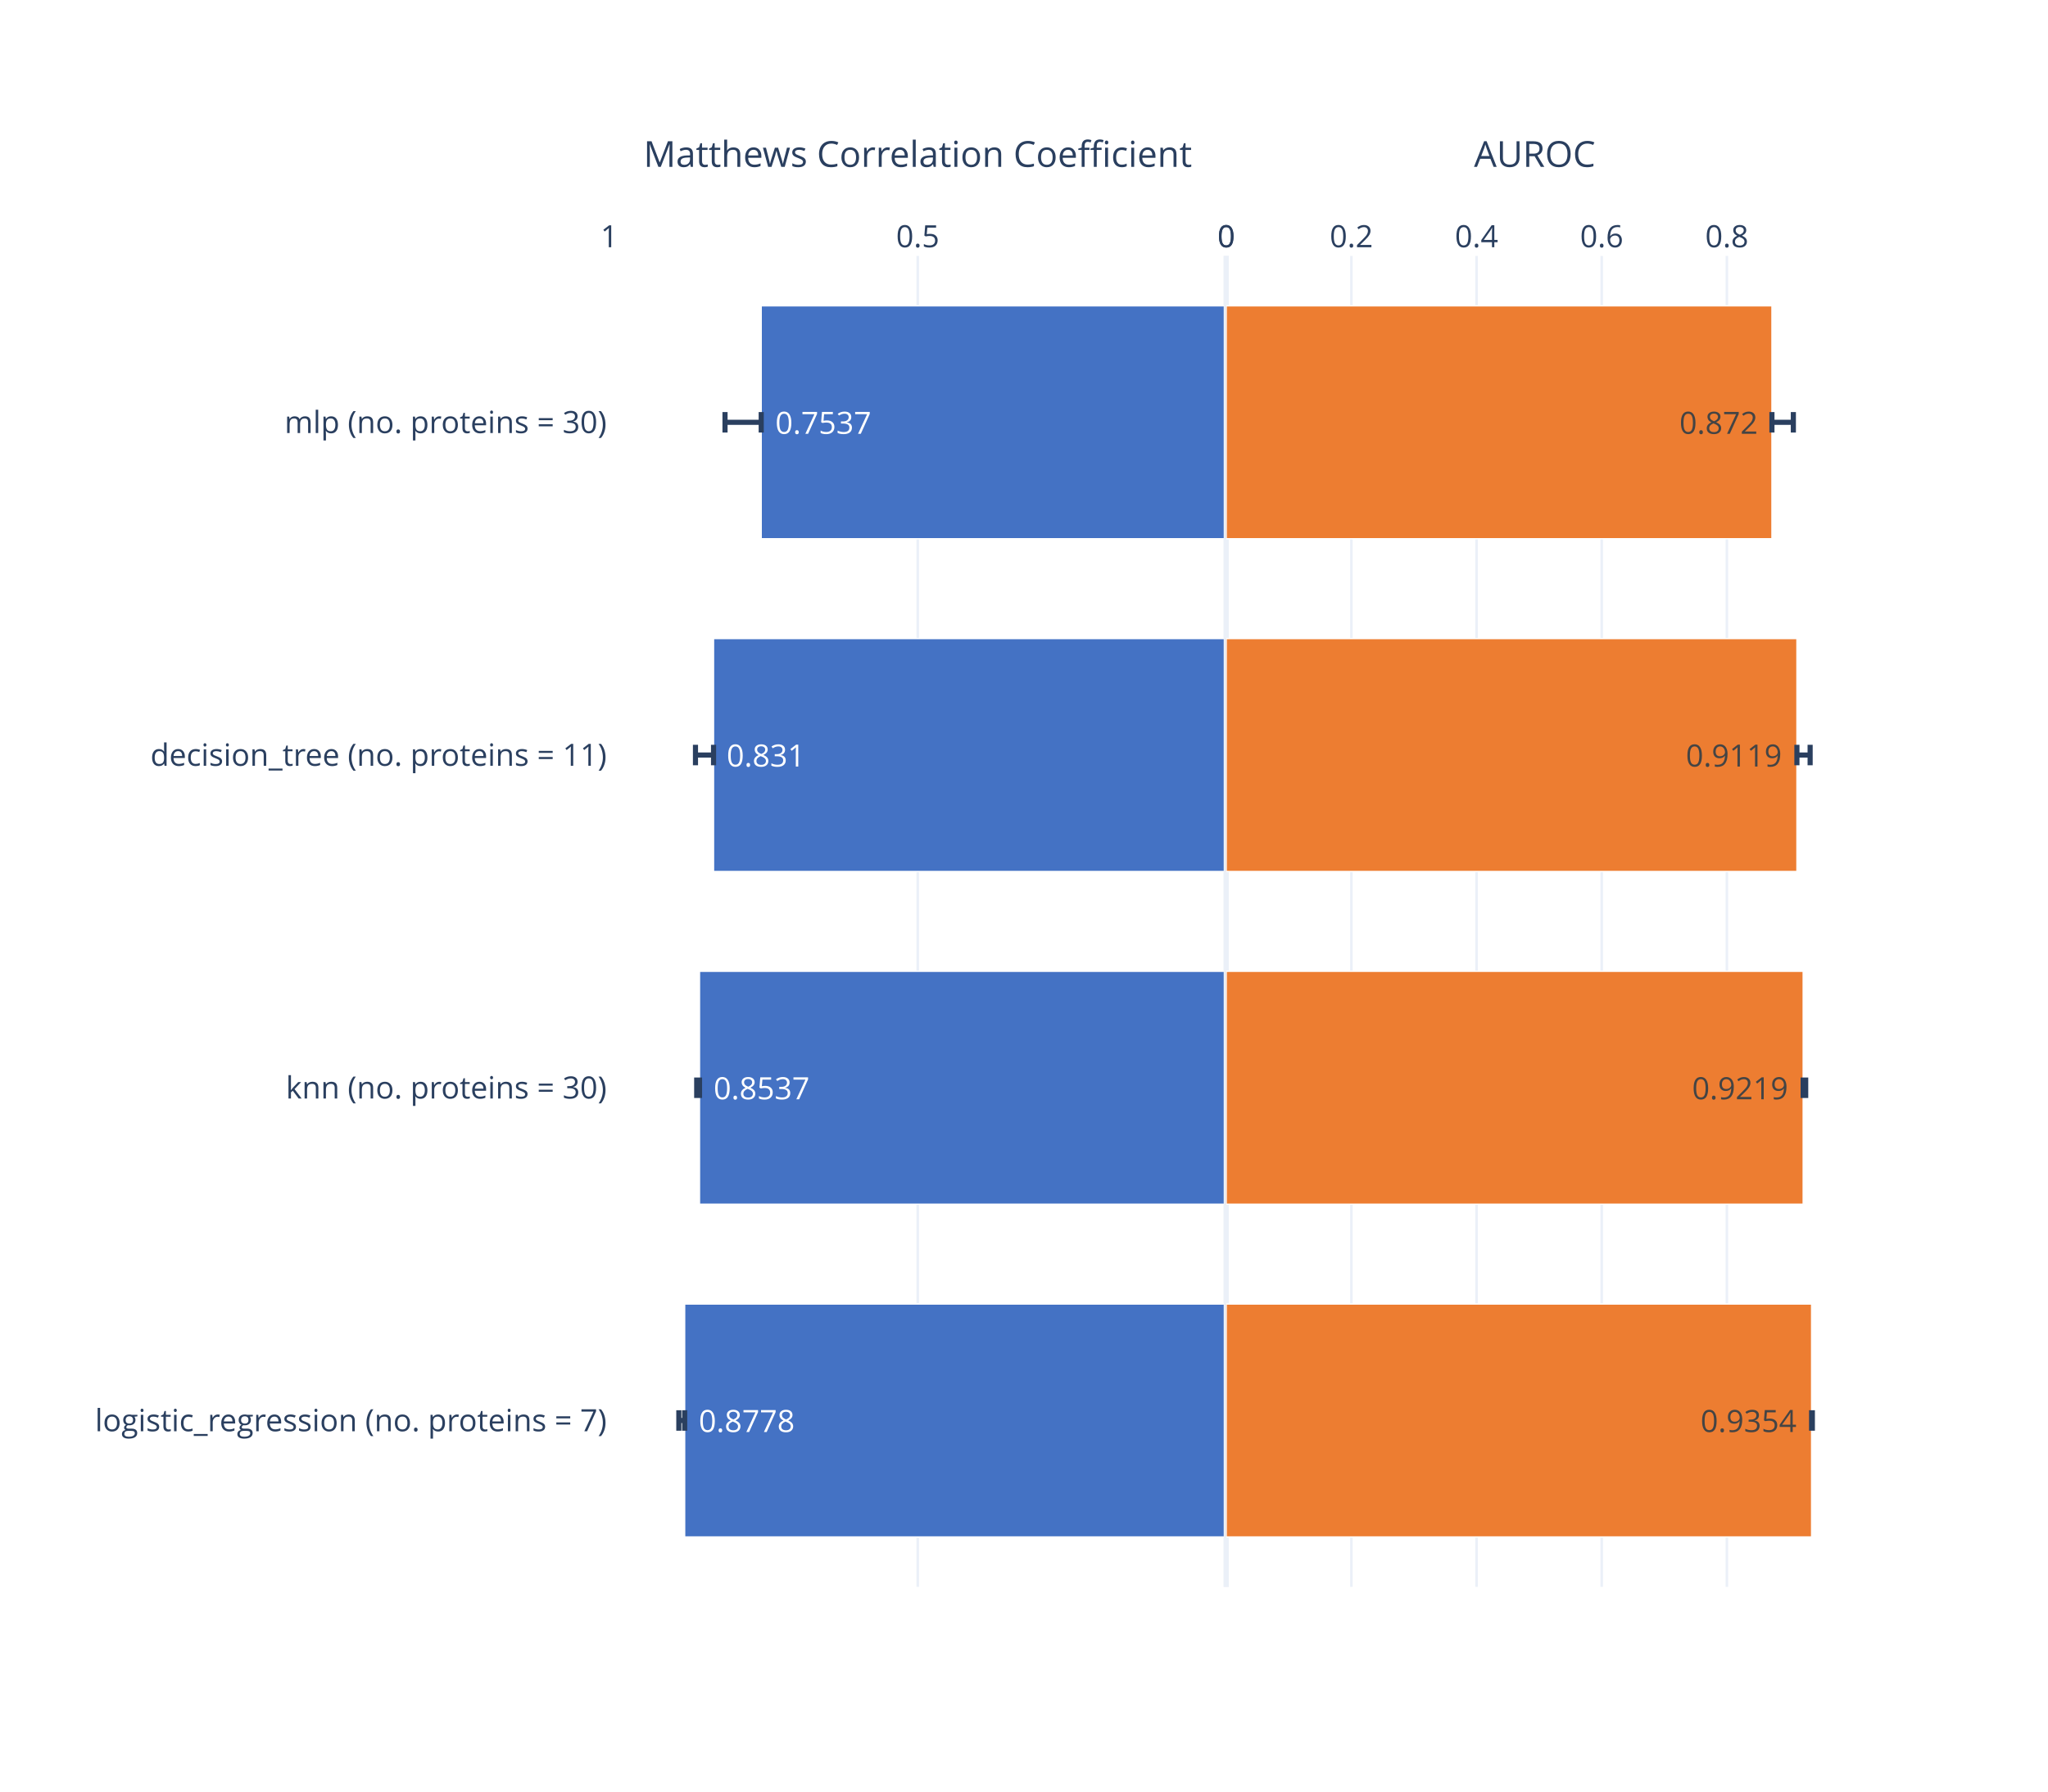
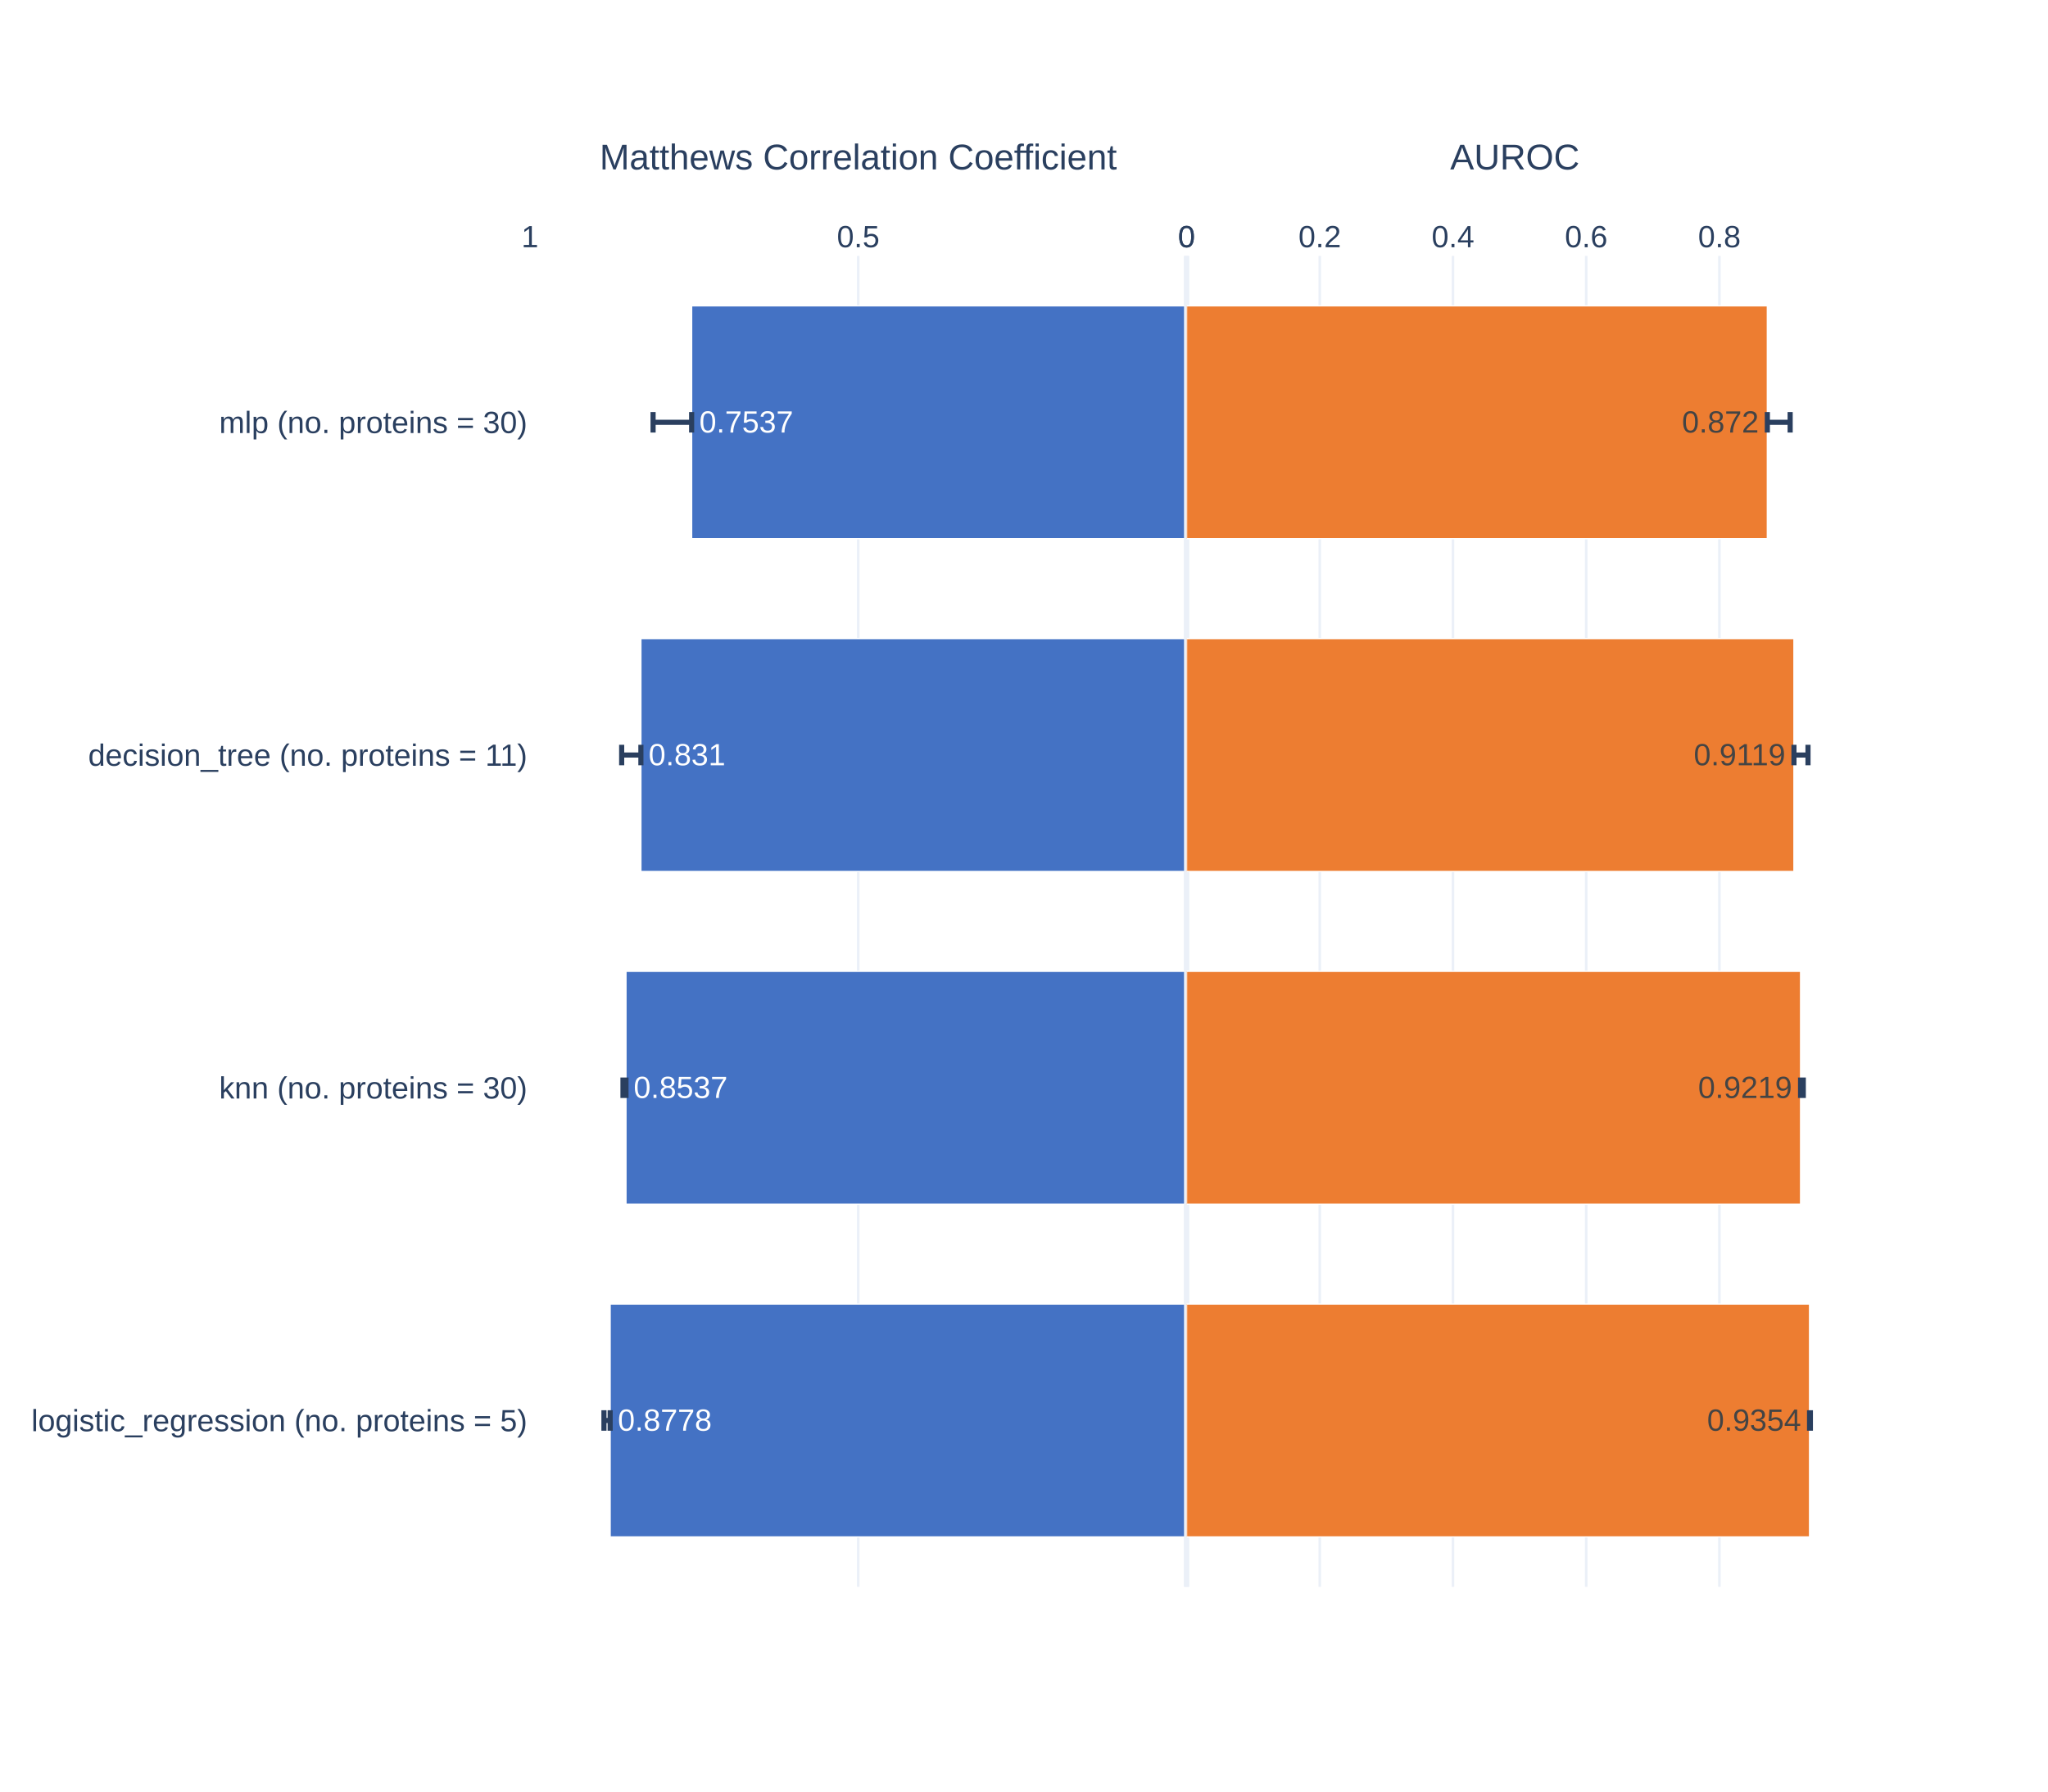
<svg xmlns="http://www.w3.org/2000/svg" class="main-svg" width="800" height="700" style="" viewBox="0 0 800 700">
  <rect x="0" y="0" width="800" height="700" style="fill: rgb(255, 255, 255); fill-opacity: 1;" />
-   <defs id="defs-ae8740">
+   <defs id="defs-4e74e9">
    <g class="clips">
-       <clipPath id="clipae8740xyplot" class="plotclip">
-         <rect width="241" height="520" />
-       </clipPath>
-       <clipPath id="clipae8740x2y2plot" class="plotclip">
-         <rect width="241" height="520" />
-       </clipPath>
-       <clipPath class="axesclip" id="clipae8740x">
-         <rect x="238" y="0" width="241" height="700" />
-       </clipPath>
-       <clipPath class="axesclip" id="clipae8740y">
+       <clipPath id="clip4e74e9xyplot" class="plotclip">
+         <rect width="256.5" height="520" />
+       </clipPath>
+       <clipPath id="clip4e74e9x2y2plot" class="plotclip">
+         <rect width="256.5" height="520" />
+       </clipPath>
+       <clipPath class="axesclip" id="clip4e74e9x">
+         <rect x="207" y="0" width="256.5" height="700" />
+       </clipPath>
+       <clipPath class="axesclip" id="clip4e74e9y">
        <rect x="0" y="100" width="800" height="520" />
      </clipPath>
-       <clipPath class="axesclip" id="clipae8740xy">
-         <rect x="238" y="100" width="241" height="520" />
-       </clipPath>
-       <clipPath class="axesclip" id="clipae8740y2">
+       <clipPath class="axesclip" id="clip4e74e9xy">
+         <rect x="207" y="100" width="256.5" height="520" />
+       </clipPath>
+       <clipPath class="axesclip" id="clip4e74e9y2">
        <rect x="0" y="100" width="800" height="520" />
      </clipPath>
-       <clipPath class="axesclip" id="clipae8740xy2">
-         <rect x="238" y="100" width="241" height="520" />
-       </clipPath>
-       <clipPath class="axesclip" id="clipae8740x2">
-         <rect x="479" y="0" width="241" height="700" />
-       </clipPath>
-       <clipPath class="axesclip" id="clipae8740x2y">
-         <rect x="479" y="100" width="241" height="520" />
-       </clipPath>
-       <clipPath class="axesclip" id="clipae8740x2y2">
-         <rect x="479" y="100" width="241" height="520" />
+       <clipPath class="axesclip" id="clip4e74e9xy2">
+         <rect x="207" y="100" width="256.5" height="520" />
+       </clipPath>
+       <clipPath class="axesclip" id="clip4e74e9x2">
+         <rect x="463.5" y="0" width="256.5" height="700" />
+       </clipPath>
+       <clipPath class="axesclip" id="clip4e74e9x2y">
+         <rect x="463.5" y="100" width="256.5" height="520" />
+       </clipPath>
+       <clipPath class="axesclip" id="clip4e74e9x2y2">
+         <rect x="463.5" y="100" width="256.5" height="520" />
      </clipPath>
    </g>
    <g class="gradients" />
    <g class="patterns" />
  </defs>
  <g class="bglayer" />
  <g class="layer-below">
    <g class="imagelayer" />
    <g class="shapelayer" />
  </g>
  <g class="cartesianlayer">
    <g class="subplot xy">
      <g class="layer-subplot">
        <g class="shapelayer" />
        <g class="imagelayer" />
      </g>
      <g class="minor-gridlayer">
        <g class="x" />
        <g class="y" />
      </g>
      <g class="gridlayer">
        <g class="x">
-           <path class="xgrid crisp" transform="translate(358.5,0)" d="M0,100v520" style="stroke: rgb(235, 240, 248); stroke-opacity: 1; stroke-width: 1px;" />
+           <path class="xgrid crisp" transform="translate(335.25,0)" d="M0,100v520" style="stroke: rgb(235, 240, 248); stroke-opacity: 1; stroke-width: 1px;" />
        </g>
        <g class="y" />
      </g>
      <g class="zerolinelayer">
-         <path class="xzl zl crisp" transform="translate(479,0)" d="M0,100v520" style="stroke: rgb(235, 240, 248); stroke-opacity: 1; stroke-width: 2px;" />
+         <path class="xzl zl crisp" transform="translate(463.5,0)" d="M0,100v520" style="stroke: rgb(235, 240, 248); stroke-opacity: 1; stroke-width: 2px;" />
      </g>
      <g class="layer-between">
        <g class="shapelayer" />
        <g class="imagelayer" />
      </g>
      <path class="xlines-below" />
      <path class="ylines-below" />
      <g class="overlines-below" />
      <g class="xaxislayer-below" />
      <g class="yaxislayer-below" />
      <g class="overaxes-below" />
      <g class="overplot">
-         <g class="xy" transform="translate(238,100)" clip-path="url(#clipae8740xyplot)">
+         <g class="xy" transform="translate(207,100)" clip-path="url(#clip4e74e9xyplot)">
          <g class="barlayer mlayer">
            <g class="trace bars" style="opacity: 1;">
              <g class="points">
                <g class="point">
-                   <path d="M241,500.5V409.5H29.45V500.5Z" style="vector-effect: none; opacity: 1; stroke-width: 0.5px; fill: rgb(68, 114, 196); fill-opacity: 1; stroke: rgb(255, 255, 255); stroke-opacity: 1;" />
-                   <text class="bartext bartext-inside" text-anchor="middle" data-notex="1" x="0" y="0" style="font-family: 'Open Sans', verdana, arial, sans-serif; font-size: 12px; fill: rgb(255, 255, 255); fill-opacity: 1; white-space: pre;" transform="translate(53.70781,459.5)">0.8778</text>
-                 </g>
-                 <g class="point">
-                   <path d="M241,370.5V279.5H35.25V370.5Z" style="vector-effect: none; opacity: 1; stroke-width: 0.5px; fill: rgb(68, 114, 196); fill-opacity: 1; stroke: rgb(255, 255, 255); stroke-opacity: 1;" />
-                   <text class="bartext bartext-inside" text-anchor="middle" data-notex="1" x="0" y="0" style="font-family: 'Open Sans', verdana, arial, sans-serif; font-size: 12px; fill: rgb(255, 255, 255); fill-opacity: 1; white-space: pre;" transform="translate(59.50781,329.5)">0.8537</text>
-                 </g>
-                 <g class="point">
-                   <path d="M241,240.5V149.5H40.73V240.5Z" style="vector-effect: none; opacity: 1; stroke-width: 0.5px; fill: rgb(68, 114, 196); fill-opacity: 1; stroke: rgb(255, 255, 255); stroke-opacity: 1;" />
-                   <text class="bartext bartext-inside" text-anchor="middle" data-notex="1" x="0" y="0" style="font-family: 'Open Sans', verdana, arial, sans-serif; font-size: 12px; fill: rgb(255, 255, 255); fill-opacity: 1; white-space: pre;" transform="translate(61.17531,199.5)">0.831</text>
-                 </g>
-                 <g class="point">
-                   <path d="M241,110.5V19.5H59.35V110.5Z" style="vector-effect: none; opacity: 1; stroke-width: 0.5px; fill: rgb(68, 114, 196); fill-opacity: 1; stroke: rgb(255, 255, 255); stroke-opacity: 1;" />
-                   <text class="bartext bartext-inside" text-anchor="middle" data-notex="1" x="0" y="0" style="font-family: 'Open Sans', verdana, arial, sans-serif; font-size: 12px; fill: rgb(255, 255, 255); fill-opacity: 1; white-space: pre;" transform="translate(83.60781,69.5)">0.7537</text>
-                 </g>
-               </g>
-               <g class="errorbar" style="opacity: 1;">
-                 <path class="xerror" d="M27.17,451v8m0,-4H29.45m0,-4v8" style="vector-effect: none; stroke-width: 2px; stroke: rgb(42, 63, 95); stroke-opacity: 1;" />
-               </g>
-               <g class="errorbar" style="opacity: 1;">
-                 <path class="xerror" d="M34.15,321v8m0,-4H35.25m0,-4v8" style="vector-effect: none; stroke-width: 2px; stroke: rgb(42, 63, 95); stroke-opacity: 1;" />
-               </g>
-               <g class="errorbar" style="opacity: 1;">
-                 <path class="xerror" d="M33.67,191v8m0,-4H40.73m0,-4v8" style="vector-effect: none; stroke-width: 2px; stroke: rgb(42, 63, 95); stroke-opacity: 1;" />
-               </g>
-               <g class="errorbar" style="opacity: 1;">
-                 <path class="xerror" d="M45.21,61v8m0,-4H59.35m0,-4v8" style="vector-effect: none; stroke-width: 2px; stroke: rgb(42, 63, 95); stroke-opacity: 1;" />
+                   <path d="M256.5,500.5V409.5H31.34V500.5Z" style="vector-effect: none; opacity: 1; stroke-width: 0.5px; fill: rgb(68, 114, 196); fill-opacity: 1; stroke: rgb(255, 255, 255); stroke-opacity: 1;" />
+                   <text class="bartext bartext-inside" text-anchor="middle" data-notex="1" x="0" y="0" style="font-family: Arial; font-size: 12px; fill: rgb(255, 255, 255); fill-opacity: 1; white-space: pre;" transform="translate(52.69156,459)">0.8778</text>
+                 </g>
+                 <g class="point">
+                   <path d="M256.5,370.5V279.5H37.52V370.5Z" style="vector-effect: none; opacity: 1; stroke-width: 0.5px; fill: rgb(68, 114, 196); fill-opacity: 1; stroke: rgb(255, 255, 255); stroke-opacity: 1;" />
+                   <text class="bartext bartext-inside" text-anchor="middle" data-notex="1" x="0" y="0" style="font-family: Arial; font-size: 12px; fill: rgb(255, 255, 255); fill-opacity: 1; white-space: pre;" transform="translate(58.87156,329)">0.8537</text>
+                 </g>
+                 <g class="point">
+                   <path d="M256.5,240.5V149.5H43.35V240.5Z" style="vector-effect: none; opacity: 1; stroke-width: 0.5px; fill: rgb(68, 114, 196); fill-opacity: 1; stroke: rgb(255, 255, 255); stroke-opacity: 1;" />
+                   <text class="bartext bartext-inside" text-anchor="middle" data-notex="1" x="0" y="0" style="font-family: Arial; font-size: 12px; fill: rgb(255, 255, 255); fill-opacity: 1; white-space: pre;" transform="translate(61.36563,199)">0.831</text>
+                 </g>
+                 <g class="point">
+                   <path d="M256.5,110.5V19.5H63.17V110.5Z" style="vector-effect: none; opacity: 1; stroke-width: 0.5px; fill: rgb(68, 114, 196); fill-opacity: 1; stroke: rgb(255, 255, 255); stroke-opacity: 1;" />
+                   <text class="bartext bartext-inside" text-anchor="middle" data-notex="1" x="0" y="0" style="font-family: Arial; font-size: 12px; fill: rgb(255, 255, 255); fill-opacity: 1; white-space: pre;" transform="translate(84.52156,69)">0.7537</text>
+                 </g>
+               </g>
+               <g class="errorbar" style="opacity: 1;">
+                 <path class="xerror" d="M28.92,451v8m0,-4H31.34m0,-4v8" style="vector-effect: none; stroke-width: 2px; stroke: rgb(42, 63, 95); stroke-opacity: 1;" />
+               </g>
+               <g class="errorbar" style="opacity: 1;">
+                 <path class="xerror" d="M36.35,321v8m0,-4H37.52m0,-4v8" style="vector-effect: none; stroke-width: 2px; stroke: rgb(42, 63, 95); stroke-opacity: 1;" />
+               </g>
+               <g class="errorbar" style="opacity: 1;">
+                 <path class="xerror" d="M35.84,191v8m0,-4H43.35m0,-4v8" style="vector-effect: none; stroke-width: 2px; stroke: rgb(42, 63, 95); stroke-opacity: 1;" />
+               </g>
+               <g class="errorbar" style="opacity: 1;">
+                 <path class="xerror" d="M48.11,61v8m0,-4H63.17m0,-4v8" style="vector-effect: none; stroke-width: 2px; stroke: rgb(42, 63, 95); stroke-opacity: 1;" />
              </g>
            </g>
          </g>
        </g>
      </g>
      <g class="zerolinelayer-above" />
      <path class="xlines-above crisp" d="M0,0" style="fill: none;" />
      <path class="ylines-above crisp" d="M0,0" style="fill: none;" />
      <g class="overlines-above" />
      <g class="xaxislayer-above">
        <g class="xtick">
-           <text text-anchor="middle" x="0" y="96.6" transform="translate(238,0)" style="font-family: 'Open Sans', verdana, arial, sans-serif; font-size: 12px; fill: rgb(42, 63, 95); fill-opacity: 1; white-space: pre;">1</text>
+           <text text-anchor="middle" x="0" y="96.6" transform="translate(207,0)" style="font-family: Arial; font-size: 12px; fill: rgb(42, 63, 95); fill-opacity: 1; white-space: pre;">1</text>
        </g>
        <g class="xtick">
-           <text text-anchor="middle" x="0" y="96.6" style="font-family: 'Open Sans', verdana, arial, sans-serif; font-size: 12px; fill: rgb(42, 63, 95); fill-opacity: 1; white-space: pre;" transform="translate(358.5,0)">0.5</text>
+           <text text-anchor="middle" x="0" y="96.6" style="font-family: Arial; font-size: 12px; fill: rgb(42, 63, 95); fill-opacity: 1; white-space: pre;" transform="translate(335.25,0)">0.5</text>
        </g>
        <g class="xtick">
-           <text text-anchor="middle" x="0" y="96.6" style="font-family: 'Open Sans', verdana, arial, sans-serif; font-size: 12px; fill: rgb(42, 63, 95); fill-opacity: 1; white-space: pre;" transform="translate(479,0)">0</text>
+           <text text-anchor="middle" x="0" y="96.6" style="font-family: Arial; font-size: 12px; fill: rgb(42, 63, 95); fill-opacity: 1; white-space: pre;" transform="translate(463.5,0)">0</text>
        </g>
      </g>
      <g class="yaxislayer-above">
        <g class="ytick">
-           <text text-anchor="end" x="237" y="4.2" transform="translate(0,555)" style="font-family: 'Open Sans', verdana, arial, sans-serif; font-size: 12px; fill: rgb(42, 63, 95); fill-opacity: 1; white-space: pre;">logistic_regression (no. proteins = 7)</text>
-         </g>
-         <g class="ytick">
-           <text text-anchor="end" x="237" y="4.2" transform="translate(0,425)" style="font-family: 'Open Sans', verdana, arial, sans-serif; font-size: 12px; fill: rgb(42, 63, 95); fill-opacity: 1; white-space: pre;">knn (no. proteins = 30)</text>
-         </g>
-         <g class="ytick">
-           <text text-anchor="end" x="237" y="4.2" transform="translate(0,295)" style="font-family: 'Open Sans', verdana, arial, sans-serif; font-size: 12px; fill: rgb(42, 63, 95); fill-opacity: 1; white-space: pre;">decision_tree (no. proteins = 11)</text>
-         </g>
-         <g class="ytick">
-           <text text-anchor="end" x="237" y="4.2" transform="translate(0,165)" style="font-family: 'Open Sans', verdana, arial, sans-serif; font-size: 12px; fill: rgb(42, 63, 95); fill-opacity: 1; white-space: pre;">mlp (no. proteins = 30)</text>
+           <text text-anchor="end" x="206" y="4.2" transform="translate(0,555)" style="font-family: Arial; font-size: 12px; fill: rgb(42, 63, 95); fill-opacity: 1; white-space: pre;">logistic_regression (no. proteins = 5)</text>
+         </g>
+         <g class="ytick">
+           <text text-anchor="end" x="206" y="4.2" transform="translate(0,425)" style="font-family: Arial; font-size: 12px; fill: rgb(42, 63, 95); fill-opacity: 1; white-space: pre;">knn (no. proteins = 30)</text>
+         </g>
+         <g class="ytick">
+           <text text-anchor="end" x="206" y="4.2" transform="translate(0,295)" style="font-family: Arial; font-size: 12px; fill: rgb(42, 63, 95); fill-opacity: 1; white-space: pre;">decision_tree (no. proteins = 11)</text>
+         </g>
+         <g class="ytick">
+           <text text-anchor="end" x="206" y="4.2" transform="translate(0,165)" style="font-family: Arial; font-size: 12px; fill: rgb(42, 63, 95); fill-opacity: 1; white-space: pre;">mlp (no. proteins = 30)</text>
        </g>
      </g>
      <g class="overaxes-above" />
    </g>
    <g class="subplot x2y2">
      <g class="layer-subplot">
        <g class="shapelayer" />
        <g class="imagelayer" />
      </g>
      <g class="minor-gridlayer">
        <g class="x2" />
        <g class="y2" />
      </g>
      <g class="gridlayer">
        <g class="x2">
-           <path class="x2grid crisp" transform="translate(527.89,0)" d="M0,100v520" style="stroke: rgb(235, 240, 248); stroke-opacity: 1; stroke-width: 1px;" />
-           <path class="x2grid crisp" transform="translate(576.78,0)" d="M0,100v520" style="stroke: rgb(235, 240, 248); stroke-opacity: 1; stroke-width: 1px;" />
-           <path class="x2grid crisp" transform="translate(625.67,0)" d="M0,100v520" style="stroke: rgb(235, 240, 248); stroke-opacity: 1; stroke-width: 1px;" />
-           <path class="x2grid crisp" transform="translate(674.56,0)" d="M0,100v520" style="stroke: rgb(235, 240, 248); stroke-opacity: 1; stroke-width: 1px;" />
+           <path class="x2grid crisp" transform="translate(515.54,0)" d="M0,100v520" style="stroke: rgb(235, 240, 248); stroke-opacity: 1; stroke-width: 1px;" />
+           <path class="x2grid crisp" transform="translate(567.57,0)" d="M0,100v520" style="stroke: rgb(235, 240, 248); stroke-opacity: 1; stroke-width: 1px;" />
+           <path class="x2grid crisp" transform="translate(619.61,0)" d="M0,100v520" style="stroke: rgb(235, 240, 248); stroke-opacity: 1; stroke-width: 1px;" />
+           <path class="x2grid crisp" transform="translate(671.64,0)" d="M0,100v520" style="stroke: rgb(235, 240, 248); stroke-opacity: 1; stroke-width: 1px;" />
        </g>
        <g class="y2" />
      </g>
      <g class="zerolinelayer">
-         <path class="x2zl zl crisp" transform="translate(479,0)" d="M0,100v520" style="stroke: rgb(235, 240, 248); stroke-opacity: 1; stroke-width: 2px;" />
+         <path class="x2zl zl crisp" transform="translate(463.5,0)" d="M0,100v520" style="stroke: rgb(235, 240, 248); stroke-opacity: 1; stroke-width: 2px;" />
      </g>
      <g class="layer-between">
        <g class="shapelayer" />
        <g class="imagelayer" />
      </g>
      <path class="xlines-below" />
      <path class="ylines-below" />
      <g class="overlines-below" />
      <g class="xaxislayer-below" />
      <g class="yaxislayer-below" />
      <g class="overaxes-below" />
      <g class="overplot">
-         <g class="x2y2" transform="translate(479,100)" clip-path="url(#clipae8740x2y2plot)">
+         <g class="x2y2" transform="translate(463.5,100)" clip-path="url(#clip4e74e9x2y2plot)">
          <g class="barlayer mlayer">
            <g class="trace bars" style="opacity: 1;">
              <g class="points">
                <g class="point">
-                   <path d="M0,500.5V409.5H228.66V500.5Z" style="vector-effect: none; opacity: 1; stroke-width: 0.5px; fill: rgb(237, 125, 49); fill-opacity: 1; stroke: rgb(255, 255, 255); stroke-opacity: 1;" />
-                   <text class="bartext bartext-inside" text-anchor="middle" data-notex="1" x="0" y="0" style="font-family: 'Open Sans', verdana, arial, sans-serif; font-size: 12px; fill: rgb(68, 68, 68); fill-opacity: 1; white-space: pre;" transform="translate(204.037,459.5)">0.9354</text>
-                 </g>
-                 <g class="point">
-                   <path d="M0,370.5V279.5H225.36V370.5Z" style="vector-effect: none; opacity: 1; stroke-width: 0.5px; fill: rgb(237, 125, 49); fill-opacity: 1; stroke: rgb(255, 255, 255); stroke-opacity: 1;" />
-                   <text class="bartext bartext-inside" text-anchor="middle" data-notex="1" x="0" y="0" style="font-family: 'Open Sans', verdana, arial, sans-serif; font-size: 12px; fill: rgb(68, 68, 68); fill-opacity: 1; white-space: pre;" transform="translate(200.737,329.5)">0.9219</text>
-                 </g>
-                 <g class="point">
-                   <path d="M0,240.5V149.5H222.92V240.5Z" style="vector-effect: none; opacity: 1; stroke-width: 0.5px; fill: rgb(237, 125, 49); fill-opacity: 1; stroke: rgb(255, 255, 255); stroke-opacity: 1;" />
-                   <text class="bartext bartext-inside" text-anchor="middle" data-notex="1" x="0" y="0" style="font-family: 'Open Sans', verdana, arial, sans-serif; font-size: 12px; fill: rgb(68, 68, 68); fill-opacity: 1; white-space: pre;" transform="translate(198.297,199.5)">0.9119</text>
-                 </g>
-                 <g class="point">
-                   <path d="M0,110.5V19.5H213.16V110.5Z" style="vector-effect: none; opacity: 1; stroke-width: 0.5px; fill: rgb(237, 125, 49); fill-opacity: 1; stroke: rgb(255, 255, 255); stroke-opacity: 1;" />
-                   <text class="bartext bartext-inside" text-anchor="middle" data-notex="1" x="0" y="0" style="font-family: 'Open Sans', verdana, arial, sans-serif; font-size: 12px; fill: rgb(68, 68, 68); fill-opacity: 1; white-space: pre;" transform="translate(192.3534,69.5)">0.872</text>
-                 </g>
-               </g>
-               <g class="errorbar" style="opacity: 1;">
-                 <path class="xerror" d="M228.95,451v8m0,-4H228.66m0,-4v8" style="vector-effect: none; stroke-width: 2px; stroke: rgb(42, 63, 95); stroke-opacity: 1;" />
-               </g>
-               <g class="errorbar" style="opacity: 1;">
-                 <path class="xerror" d="M226.35,321v8m0,-4H225.36m0,-4v8" style="vector-effect: none; stroke-width: 2px; stroke: rgb(42, 63, 95); stroke-opacity: 1;" />
-               </g>
-               <g class="errorbar" style="opacity: 1;">
-                 <path class="xerror" d="M228.08,191v8m0,-4H222.92m0,-4v8" style="vector-effect: none; stroke-width: 2px; stroke: rgb(42, 63, 95); stroke-opacity: 1;" />
-               </g>
-               <g class="errorbar" style="opacity: 1;">
-                 <path class="xerror" d="M221.53,61v8m0,-4H213.16m0,-4v8" style="vector-effect: none; stroke-width: 2px; stroke: rgb(42, 63, 95); stroke-opacity: 1;" />
+                   <path d="M0,500.5V409.5H243.36V500.5Z" style="vector-effect: none; opacity: 1; stroke-width: 0.5px; fill: rgb(237, 125, 49); fill-opacity: 1; stroke: rgb(255, 255, 255); stroke-opacity: 1;" />
+                   <text class="bartext bartext-inside" text-anchor="middle" data-notex="1" x="0" y="0" style="font-family: Arial; font-size: 12px; fill: rgb(68, 68, 68); fill-opacity: 1; white-space: pre;" transform="translate(221.6823,459)">0.9354</text>
+                 </g>
+                 <g class="point">
+                   <path d="M0,370.5V279.5H239.85V370.5Z" style="vector-effect: none; opacity: 1; stroke-width: 0.5px; fill: rgb(237, 125, 49); fill-opacity: 1; stroke: rgb(255, 255, 255); stroke-opacity: 1;" />
+                   <text class="bartext bartext-inside" text-anchor="middle" data-notex="1" x="0" y="0" style="font-family: Arial; font-size: 12px; fill: rgb(68, 68, 68); fill-opacity: 1; white-space: pre;" transform="translate(218.1723,329)">0.9219</text>
+                 </g>
+                 <g class="point">
+                   <path d="M0,240.5V149.5H237.26V240.5Z" style="vector-effect: none; opacity: 1; stroke-width: 0.5px; fill: rgb(237, 125, 49); fill-opacity: 1; stroke: rgb(255, 255, 255); stroke-opacity: 1;" />
+                   <text class="bartext bartext-inside" text-anchor="middle" data-notex="1" x="0" y="0" style="font-family: Arial; font-size: 12px; fill: rgb(68, 68, 68); fill-opacity: 1; white-space: pre;" transform="translate(216.0276,199)">0.9119</text>
+                 </g>
+                 <g class="point">
+                   <path d="M0,110.5V19.5H226.87V110.5Z" style="vector-effect: none; opacity: 1; stroke-width: 0.5px; fill: rgb(237, 125, 49); fill-opacity: 1; stroke: rgb(255, 255, 255); stroke-opacity: 1;" />
+                   <text class="bartext bartext-inside" text-anchor="middle" data-notex="1" x="0" y="0" style="font-family: Arial; font-size: 12px; fill: rgb(68, 68, 68); fill-opacity: 1; white-space: pre;" transform="translate(208.5302,69)">0.872</text>
+                 </g>
+               </g>
+               <g class="errorbar" style="opacity: 1;">
+                 <path class="xerror" d="M243.68,451v8m0,-4H243.36m0,-4v8" style="vector-effect: none; stroke-width: 2px; stroke: rgb(42, 63, 95); stroke-opacity: 1;" />
+               </g>
+               <g class="errorbar" style="opacity: 1;">
+                 <path class="xerror" d="M240.91,321v8m0,-4H239.85m0,-4v8" style="vector-effect: none; stroke-width: 2px; stroke: rgb(42, 63, 95); stroke-opacity: 1;" />
+               </g>
+               <g class="errorbar" style="opacity: 1;">
+                 <path class="xerror" d="M242.75,191v8m0,-4H237.26m0,-4v8" style="vector-effect: none; stroke-width: 2px; stroke: rgb(42, 63, 95); stroke-opacity: 1;" />
+               </g>
+               <g class="errorbar" style="opacity: 1;">
+                 <path class="xerror" d="M235.78,61v8m0,-4H226.87m0,-4v8" style="vector-effect: none; stroke-width: 2px; stroke: rgb(42, 63, 95); stroke-opacity: 1;" />
              </g>
            </g>
          </g>
        </g>
      </g>
      <g class="zerolinelayer-above" />
      <path class="xlines-above crisp" d="M0,0" style="fill: none;" />
      <path class="ylines-above crisp" d="M0,0" style="fill: none;" />
      <g class="overlines-above" />
      <g class="xaxislayer-above">
        <g class="x2tick">
-           <text text-anchor="middle" x="0" y="96.6" transform="translate(479,0)" style="font-family: 'Open Sans', verdana, arial, sans-serif; font-size: 12px; fill: rgb(42, 63, 95); fill-opacity: 1; white-space: pre;">0</text>
-         </g>
-         <g class="x2tick">
-           <text text-anchor="middle" x="0" y="96.6" style="font-family: 'Open Sans', verdana, arial, sans-serif; font-size: 12px; fill: rgb(42, 63, 95); fill-opacity: 1; white-space: pre;" transform="translate(527.89,0)">0.2</text>
-         </g>
-         <g class="x2tick">
-           <text text-anchor="middle" x="0" y="96.6" style="font-family: 'Open Sans', verdana, arial, sans-serif; font-size: 12px; fill: rgb(42, 63, 95); fill-opacity: 1; white-space: pre;" transform="translate(576.78,0)">0.4</text>
-         </g>
-         <g class="x2tick">
-           <text text-anchor="middle" x="0" y="96.6" style="font-family: 'Open Sans', verdana, arial, sans-serif; font-size: 12px; fill: rgb(42, 63, 95); fill-opacity: 1; white-space: pre;" transform="translate(625.67,0)">0.6</text>
-         </g>
-         <g class="x2tick">
-           <text text-anchor="middle" x="0" y="96.6" style="font-family: 'Open Sans', verdana, arial, sans-serif; font-size: 12px; fill: rgb(42, 63, 95); fill-opacity: 1; white-space: pre;" transform="translate(674.56,0)">0.8</text>
+           <text text-anchor="middle" x="0" y="96.6" transform="translate(463.5,0)" style="font-family: Arial; font-size: 12px; fill: rgb(42, 63, 95); fill-opacity: 1; white-space: pre;">0</text>
+         </g>
+         <g class="x2tick">
+           <text text-anchor="middle" x="0" y="96.6" style="font-family: Arial; font-size: 12px; fill: rgb(42, 63, 95); fill-opacity: 1; white-space: pre;" transform="translate(515.54,0)">0.2</text>
+         </g>
+         <g class="x2tick">
+           <text text-anchor="middle" x="0" y="96.6" style="font-family: Arial; font-size: 12px; fill: rgb(42, 63, 95); fill-opacity: 1; white-space: pre;" transform="translate(567.57,0)">0.4</text>
+         </g>
+         <g class="x2tick">
+           <text text-anchor="middle" x="0" y="96.6" style="font-family: Arial; font-size: 12px; fill: rgb(42, 63, 95); fill-opacity: 1; white-space: pre;" transform="translate(619.61,0)">0.6</text>
+         </g>
+         <g class="x2tick">
+           <text text-anchor="middle" x="0" y="96.6" style="font-family: Arial; font-size: 12px; fill: rgb(42, 63, 95); fill-opacity: 1; white-space: pre;" transform="translate(671.64,0)">0.8</text>
        </g>
      </g>
      <g class="yaxislayer-above" />
      <g class="overaxes-above" />
    </g>
  </g>
  <g class="polarlayer" />
  <g class="smithlayer" />
  <g class="ternarylayer" />
  <g class="geolayer" />
  <g class="funnelarealayer" />
  <g class="pielayer" />
  <g class="iciclelayer" />
  <g class="treemaplayer" />
  <g class="sunburstlayer" />
  <g class="glimages" />
-   <defs id="topdefs-ae8740">
+   <defs id="topdefs-4e74e9">
    <g class="clips" />
  </defs>
  <g class="layer-above">
    <g class="imagelayer" />
    <g class="shapelayer" />
  </g>
  <g class="infolayer">
    <g class="g-gtitle" />
    <g class="g-xtitle">
-       <text class="xtitle" x="358.5" y="65.2" text-anchor="middle" style="opacity: 1; font-family: 'Open Sans', verdana, arial, sans-serif; font-size: 14px; fill: rgb(42, 63, 95); fill-opacity: 1; white-space: pre;">Matthews Correlation Coefficient</text>
+       <text class="xtitle" x="335.25" y="66.2" text-anchor="middle" style="opacity: 1; font-family: Arial; font-size: 14px; fill: rgb(42, 63, 95); fill-opacity: 1; white-space: pre;">Matthews Correlation Coefficient</text>
    </g>
    <g class="g-x2title">
-       <text class="x2title" x="599.5" y="65.2" text-anchor="middle" style="opacity: 1; font-family: 'Open Sans', verdana, arial, sans-serif; font-size: 14px; fill: rgb(42, 63, 95); fill-opacity: 1; white-space: pre;">AUROC</text>
+       <text class="x2title" x="591.75" y="66.2" text-anchor="middle" style="opacity: 1; font-family: Arial; font-size: 14px; fill: rgb(42, 63, 95); fill-opacity: 1; white-space: pre;">AUROC</text>
    </g>
    <g class="g-ytitle" />
    <g class="g-y2title" />
  </g>
</svg>
